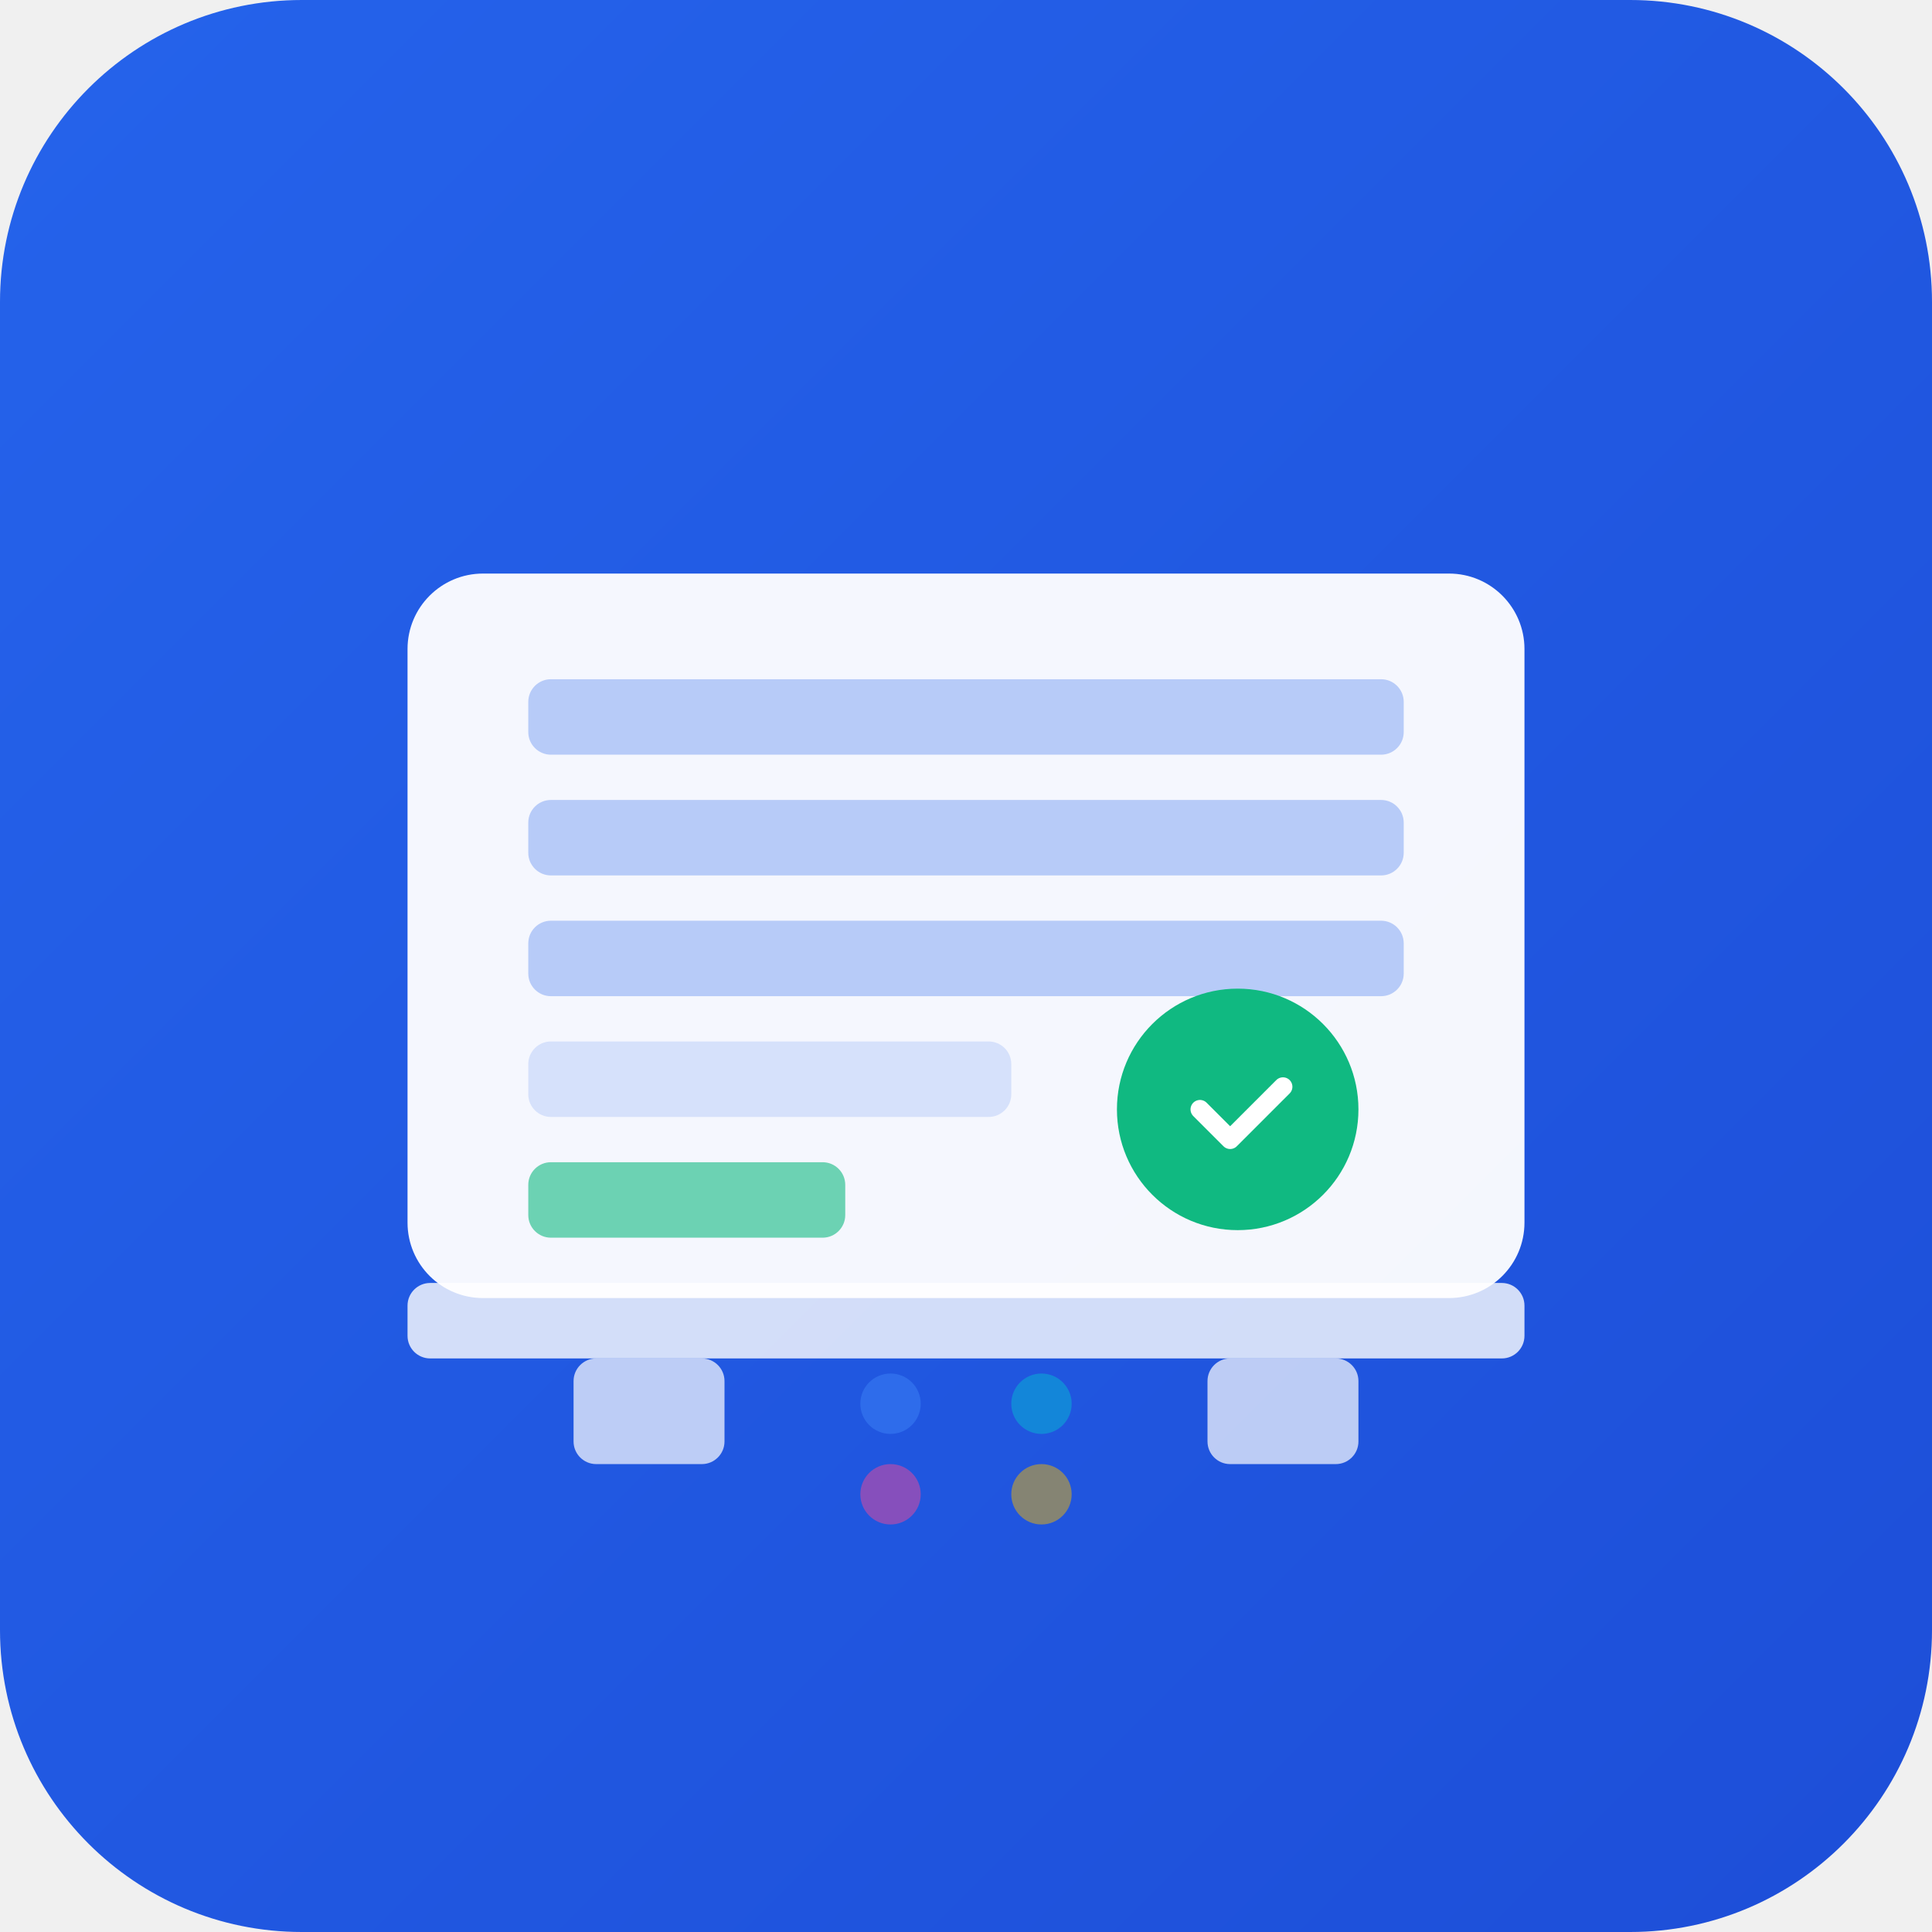
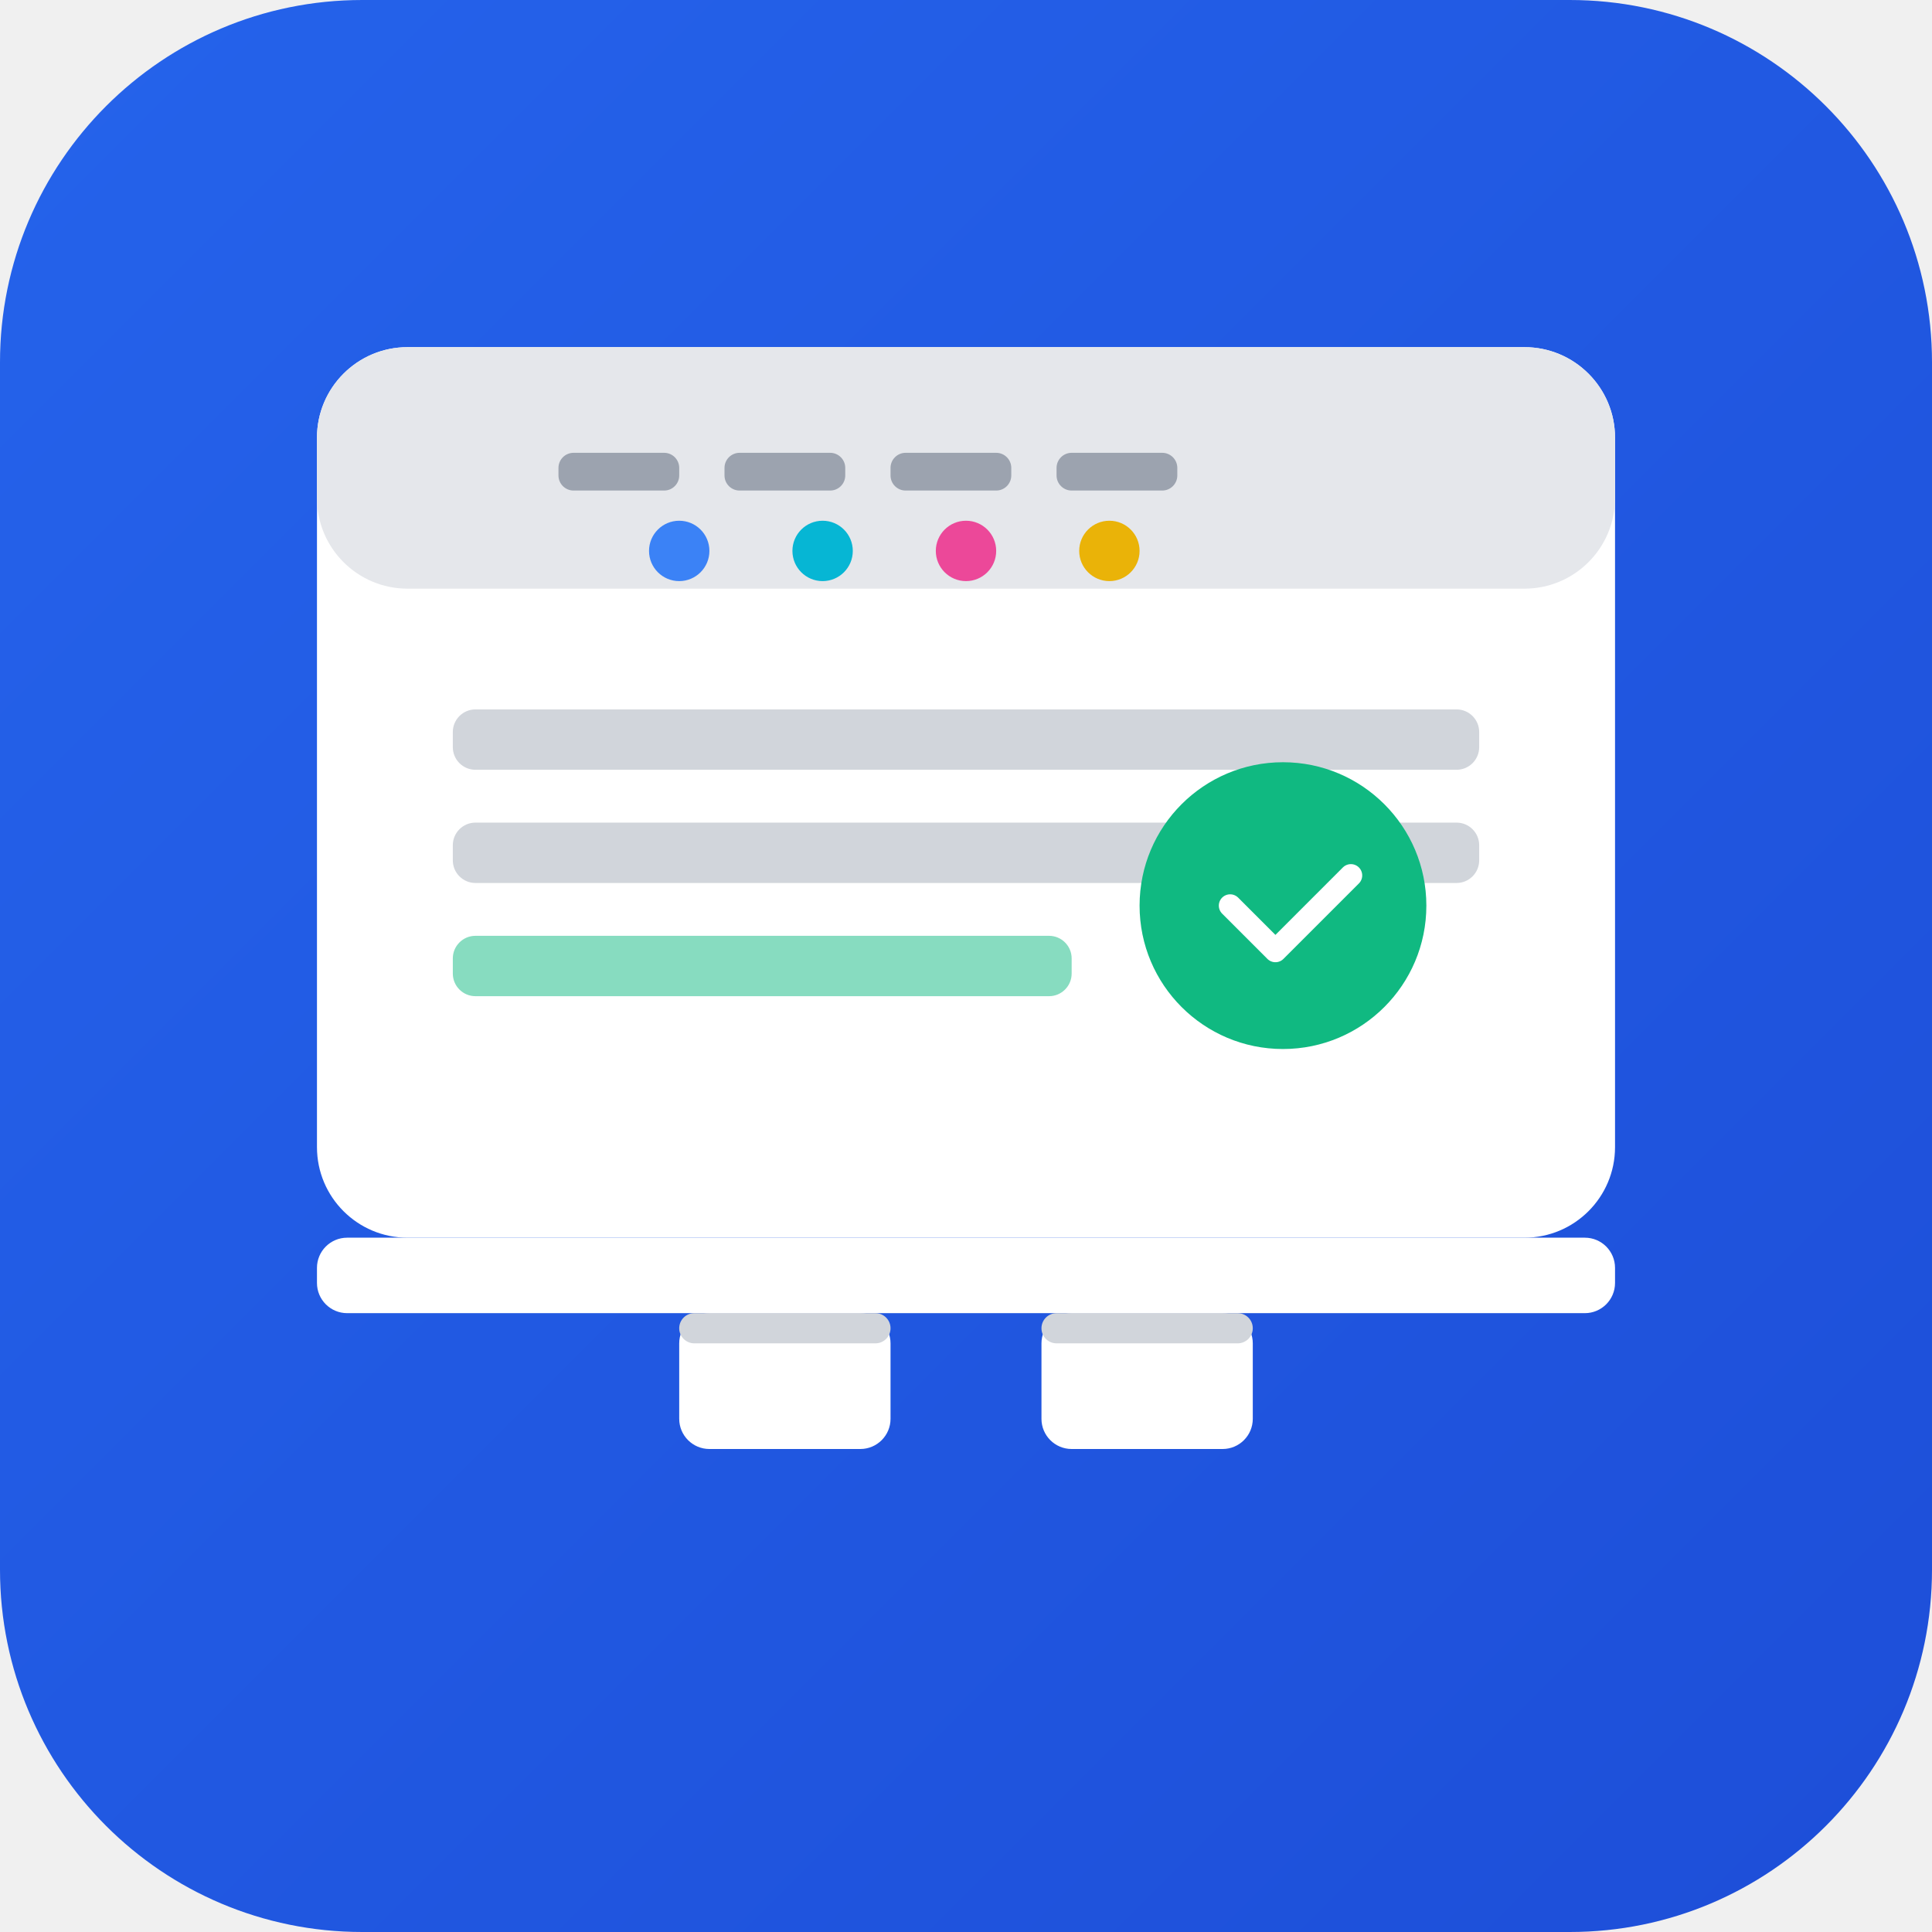
<svg xmlns="http://www.w3.org/2000/svg" width="512" height="512" viewBox="0 0 512 512">
  <defs>
    <linearGradient id="bg" x1="0" y1="0" x2="1" y2="1">
      <stop offset="0%" stop-color="#2563eb" />
      <stop offset="100%" stop-color="#1d4ed8" />
    </linearGradient>
  </defs>
-   <rect width="512" height="512" rx="80" fill="url(#bg)" />
-   <g transform="translate(256,256)">
-     <rect x="-148" y="-104" width="296" height="192" rx="20" fill="white" opacity="0.95" />
-     <rect x="-116" y="-76" width="232" height="20" rx="6" fill="#2563eb" opacity="0.3" />
-     <rect x="-116" y="-44" width="232" height="20" rx="6" fill="#2563eb" opacity="0.3" />
-     <rect x="-116" y="-12" width="232" height="20" rx="6" fill="#2563eb" opacity="0.3" />
-     <rect x="-116" y="20" width="128" height="20" rx="6" fill="#2563eb" opacity="0.15" />
-     <rect x="-116" y="52" width="84" height="20" rx="6" fill="#10b981" opacity="0.6" />
-     <circle cx="72" cy="38" r="32" fill="#10b981" />
-     <path d="M62 38l8 8 14-14" stroke="white" stroke-width="5" fill="none" stroke-linecap="round" stroke-linejoin="round" />
-     <rect x="-148" y="84" width="296" height="20" rx="6" fill="white" opacity="0.8" />
-     <rect x="-104" y="104" width="40" height="28" rx="6" fill="white" opacity="0.7" />
-     <rect x="64" y="104" width="40" height="28" rx="6" fill="white" opacity="0.7" />
-     <circle cx="-20" cy="116" r="8" fill="#3b82f6" opacity="0.5" />
-     <circle cx="20" cy="116" r="8" fill="#06b6d4" opacity="0.5" />
-     <circle cx="-20" cy="140" r="8" fill="#ec4899" opacity="0.5" />
-     <circle cx="20" cy="140" r="8" fill="#eab308" opacity="0.5" />
+   <rect width="512" height="512" rx="96" fill="url(#bg)" />
+   <g transform="translate(256,232)">
+     <rect x="-172" y="-140" width="344" height="236" rx="24" fill="white" />
+     <rect x="-172" y="-140" width="344" height="64" rx="24" fill="#e5e7eb" />
+     <rect x="-108" y="-112" width="32" height="10" rx="4" fill="#9ca3af" />
+     <rect x="-64" y="-112" width="32" height="10" rx="4" fill="#9ca3af" />
+     <rect x="-20" y="-112" width="32" height="10" rx="4" fill="#9ca3af" />
+     <rect x="24" y="-112" width="32" height="10" rx="4" fill="#9ca3af" />
+     <circle cx="-76" cy="-86" r="8" fill="#3b82f6" />
+     <circle cx="-38" cy="-86" r="8" fill="#06b6d4" />
+     <circle cx="0" cy="-86" r="8" fill="#ec4899" />
+     <circle cx="38" cy="-86" r="8" fill="#eab308" />
+     <rect x="-136" y="-44" width="272" height="16" rx="6" fill="#d1d5db" />
+     <rect x="-136" y="-14" width="272" height="16" rx="6" fill="#d1d5db" />
+     <rect x="-136" y="16" width="164" height="16" rx="6" fill="#10b981" opacity="0.5" />
+     <circle cx="84" cy="8" r="38" fill="#10b981" />
+     <path d="M70 8l12 12 20-20" stroke="white" stroke-width="6" fill="none" stroke-linecap="round" stroke-linejoin="round" />
+     <rect x="-172" y="96" width="344" height="20" rx="8" fill="white" />
+     <rect x="-76" y="116" width="56" height="36" rx="8" fill="white" />
+     <rect x="20" y="116" width="56" height="36" rx="8" fill="white" />
+     <rect x="-76" y="116" width="56" height="8" rx="4" fill="#d1d5db" />
+     <rect x="20" y="116" width="56" height="8" rx="4" fill="#d1d5db" />
  </g>
</svg>
